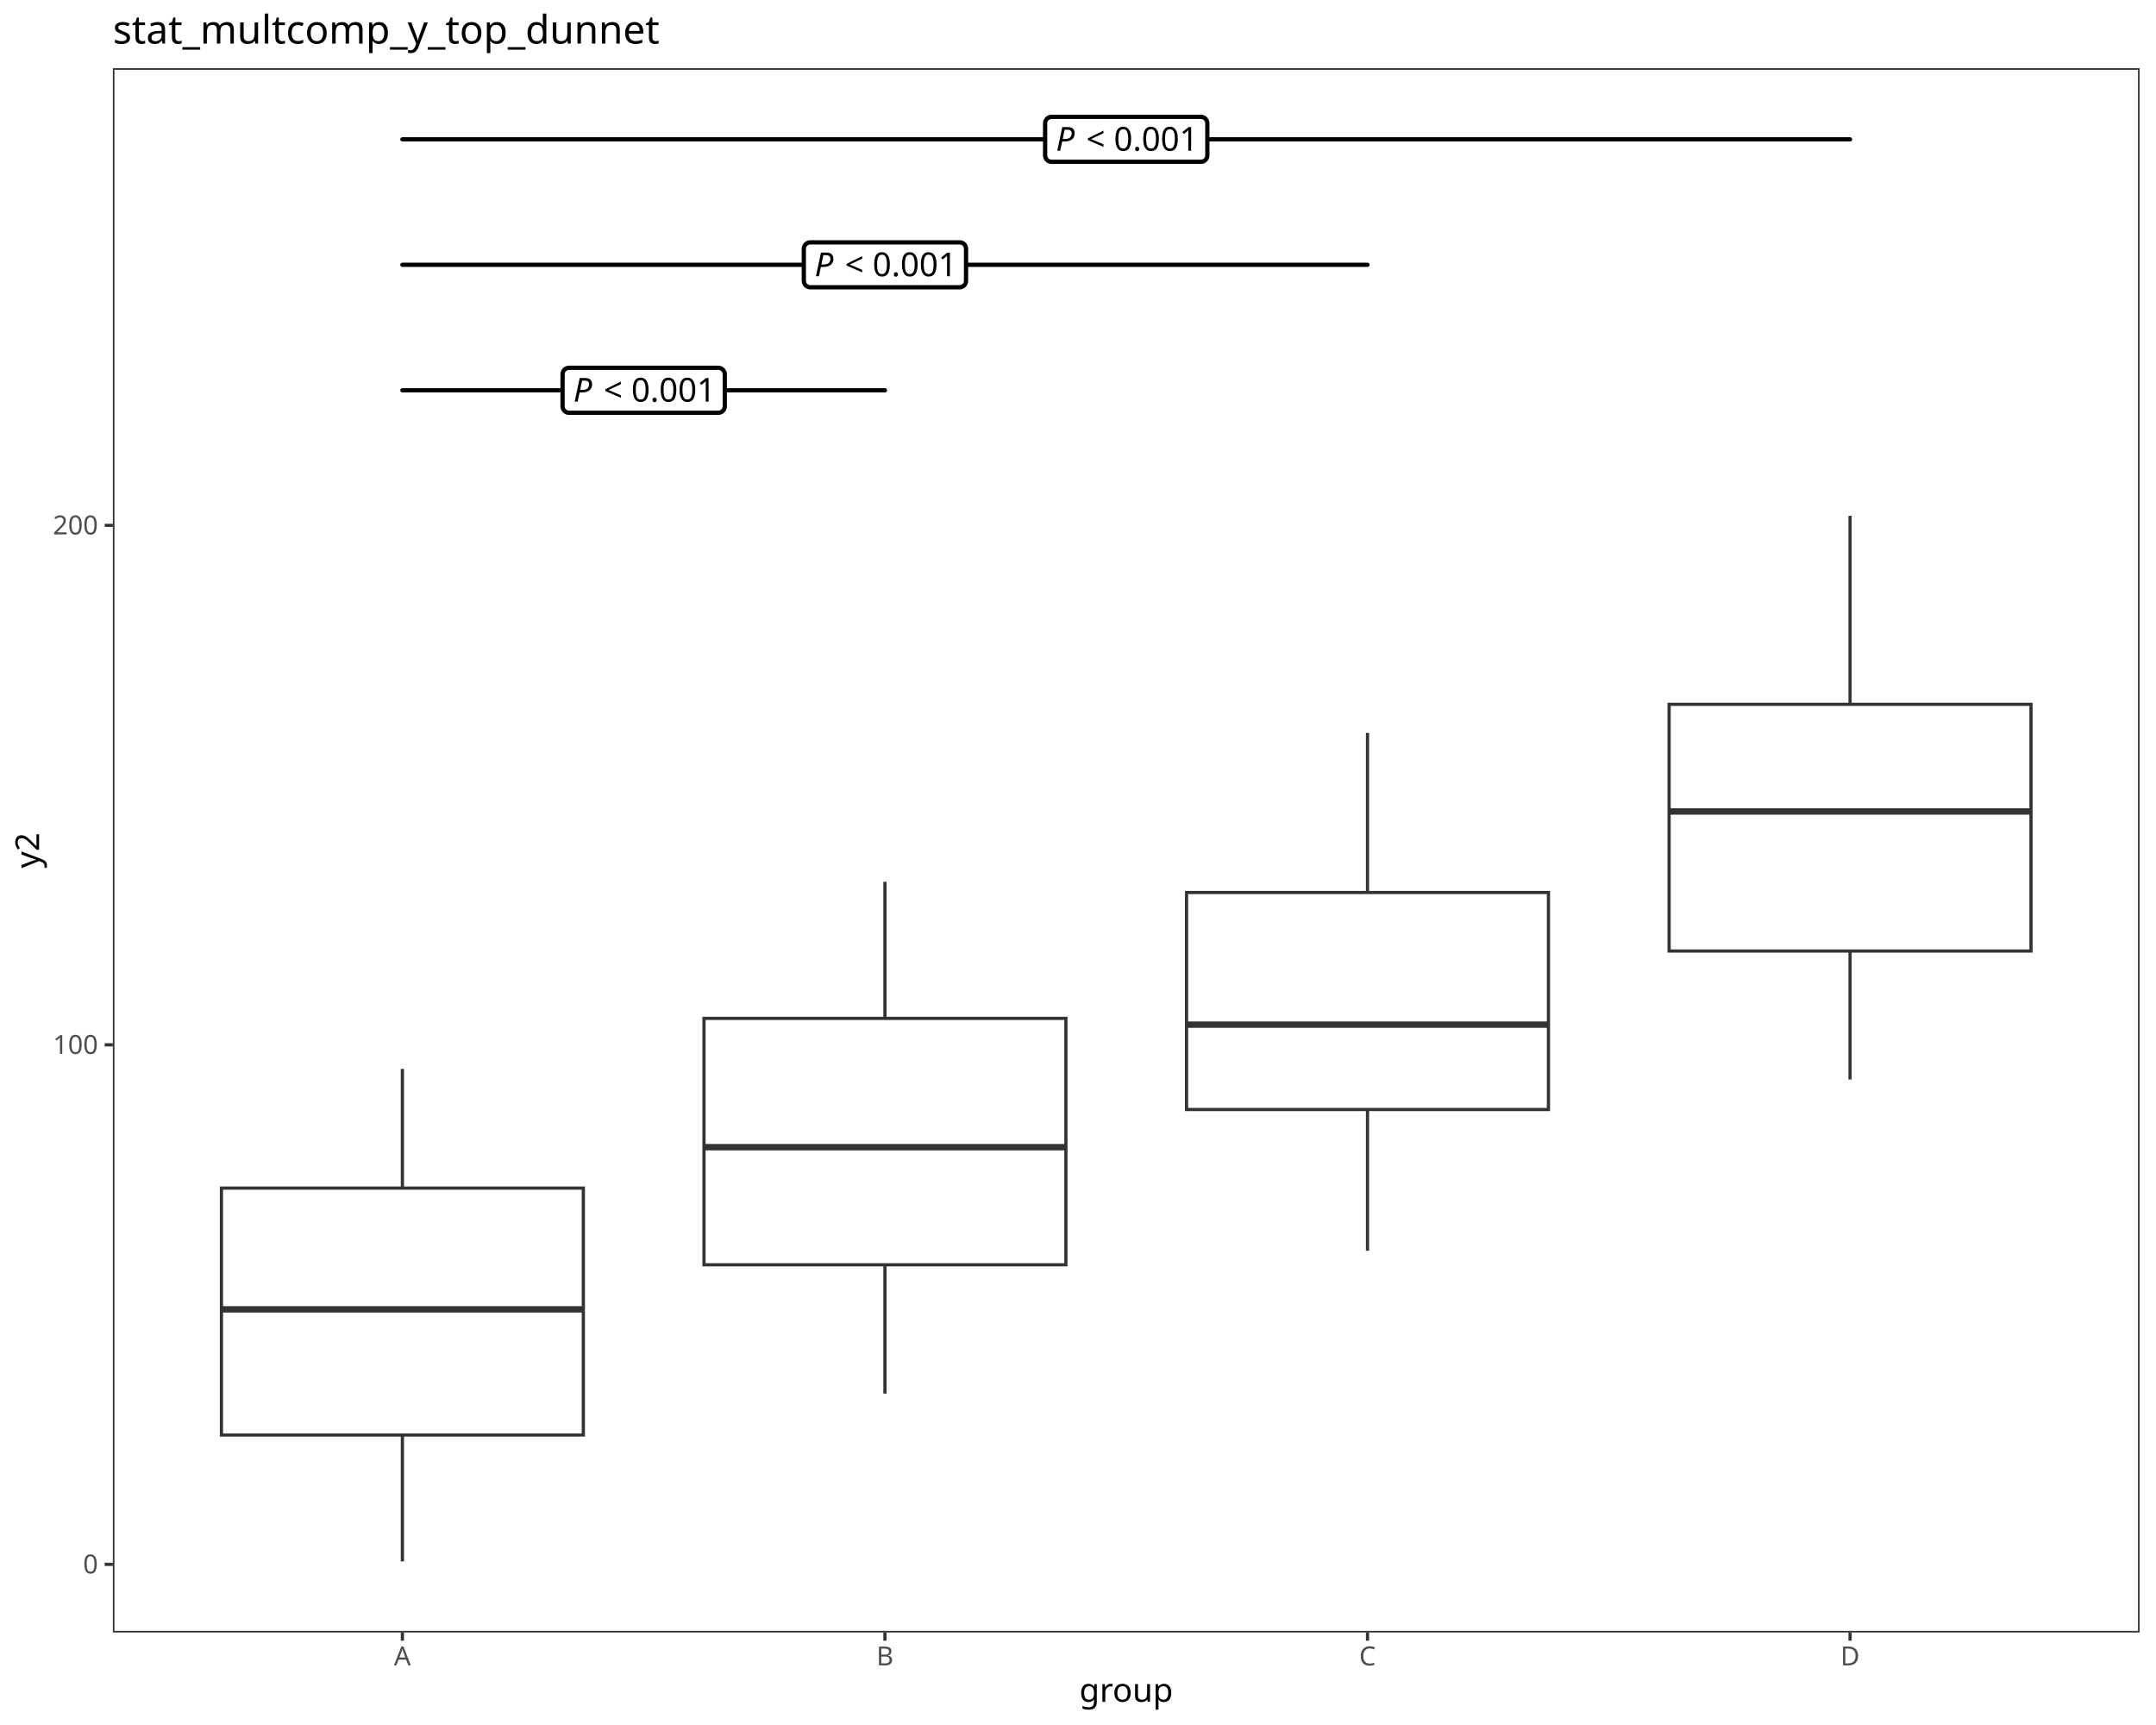
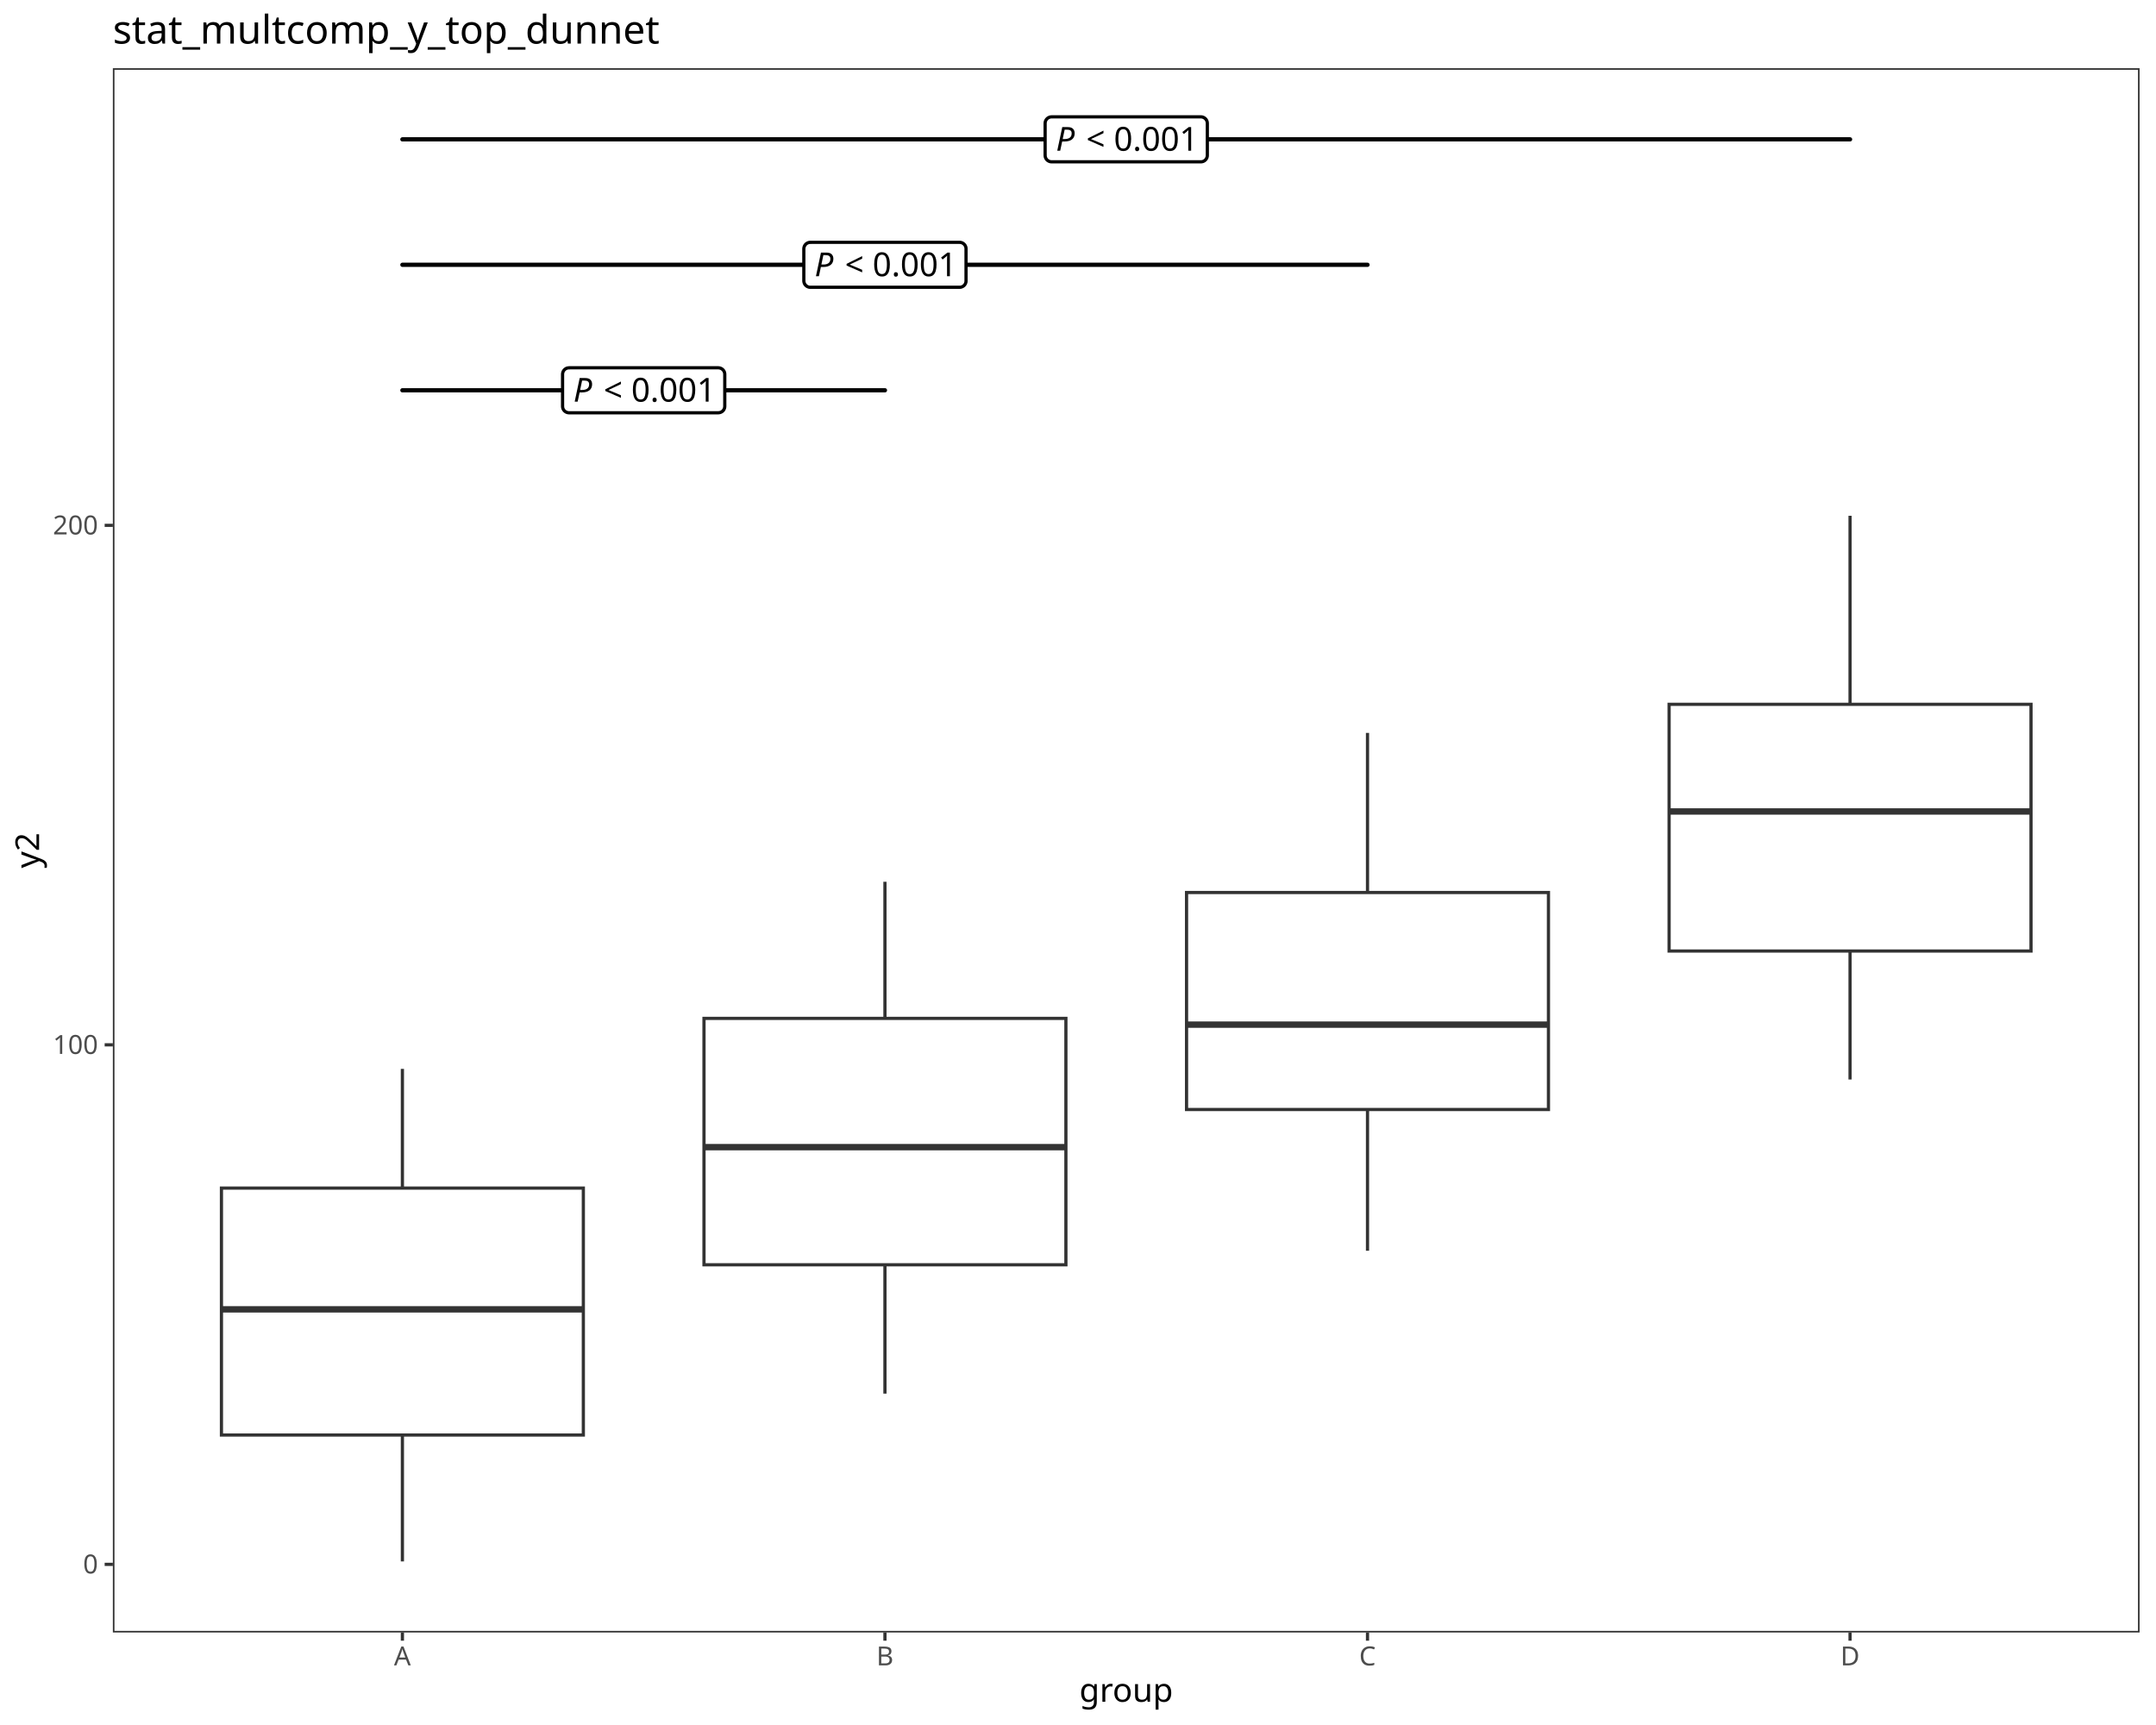
<svg xmlns="http://www.w3.org/2000/svg" class="svglite" data-engine-version="2.0" width="720.00pt" height="576.00pt" viewBox="0 0 720.00 576.00">
  <defs>
    <style type="text/css">
    .svglite line, .svglite polyline, .svglite polygon, .svglite path, .svglite rect, .svglite circle {
      fill: none;
      stroke: #000000;
      stroke-linecap: round;
      stroke-linejoin: round;
      stroke-miterlimit: 10.00;
    }
  </style>
  </defs>
  <rect width="100%" height="100%" style="stroke: none; fill: #FFFFFF;" />
  <defs>
    <clipPath id="cpMC4wMHw3MjAuMDB8MC4wMHw1NzYuMDA=">
      <rect x="0.00" y="0.00" width="720.00" height="576.00" />
    </clipPath>
  </defs>
  <g clip-path="url(#cpMC4wMHw3MjAuMDB8MC4wMHw1NzYuMDA=)">
    <rect x="0.00" y="0.00" width="720.00" height="576.00" style="stroke-width: 1.07; stroke: #FFFFFF; fill: #FFFFFF;" />
  </g>
  <defs>
    <clipPath id="cpMzcuNjl8NzE0LjUyfDIyLjc4fDU0NS4xMQ==">
      <rect x="37.69" y="22.78" width="676.83" height="522.33" />
    </clipPath>
  </defs>
  <g clip-path="url(#cpMzcuNjl8NzE0LjUyfDIyLjc4fDU0NS4xMQ==)">
    <rect x="37.69" y="22.78" width="676.83" height="522.33" style="stroke-width: 1.07; stroke: none; fill: #FFFFFF;" />
    <line x1="134.38" y1="396.72" x2="134.38" y2="356.91" style="stroke-width: 1.07; stroke: #333333; stroke-linecap: butt;" />
    <line x1="134.38" y1="479.17" x2="134.38" y2="521.37" style="stroke-width: 1.07; stroke: #333333; stroke-linecap: butt;" />
    <polygon points="73.95,396.72 73.95,479.17 194.81,479.17 194.81,396.72 73.95,396.72 " style="stroke-width: 1.07; stroke: #333333; stroke-linecap: butt; stroke-linejoin: miter; fill: #FFFFFF;" />
    <line x1="73.95" y1="437.21" x2="194.81" y2="437.21" style="stroke-width: 2.13; stroke: #333333; stroke-linecap: butt; stroke-linejoin: miter;" />
    <line x1="295.53" y1="340.05" x2="295.53" y2="294.44" style="stroke-width: 1.07; stroke: #333333; stroke-linecap: butt;" />
    <line x1="295.53" y1="422.33" x2="295.53" y2="465.36" style="stroke-width: 1.07; stroke: #333333; stroke-linecap: butt;" />
    <polygon points="235.10,340.05 235.10,422.33 355.96,422.33 355.96,340.05 235.10,340.05 " style="stroke-width: 1.07; stroke: #333333; stroke-linecap: butt; stroke-linejoin: miter; fill: #FFFFFF;" />
    <line x1="235.10" y1="383.05" x2="355.96" y2="383.05" style="stroke-width: 2.13; stroke: #333333; stroke-linecap: butt; stroke-linejoin: miter;" />
    <line x1="456.68" y1="298.02" x2="456.68" y2="244.73" style="stroke-width: 1.07; stroke: #333333; stroke-linecap: butt;" />
    <line x1="456.68" y1="370.48" x2="456.68" y2="417.63" style="stroke-width: 1.07; stroke: #333333; stroke-linecap: butt;" />
    <polygon points="396.25,298.02 396.25,370.48 517.11,370.48 517.11,298.02 396.25,298.02 " style="stroke-width: 1.07; stroke: #333333; stroke-linecap: butt; stroke-linejoin: miter; fill: #FFFFFF;" />
    <line x1="396.25" y1="342.14" x2="517.11" y2="342.14" style="stroke-width: 2.13; stroke: #333333; stroke-linecap: butt; stroke-linejoin: miter;" />
    <line x1="617.83" y1="235.18" x2="617.83" y2="172.22" style="stroke-width: 1.07; stroke: #333333; stroke-linecap: butt;" />
    <line x1="617.83" y1="317.56" x2="617.83" y2="360.47" style="stroke-width: 1.07; stroke: #333333; stroke-linecap: butt;" />
    <polygon points="557.40,235.18 557.40,317.56 678.26,317.56 678.26,235.18 557.40,235.18 " style="stroke-width: 1.07; stroke: #333333; stroke-linecap: butt; stroke-linejoin: miter; fill: #FFFFFF;" />
    <line x1="557.40" y1="270.96" x2="678.26" y2="270.96" style="stroke-width: 2.13; stroke: #333333; stroke-linecap: butt; stroke-linejoin: miter;" />
    <line x1="134.38" y1="130.32" x2="295.53" y2="130.32" style="stroke-width: 1.42;" />
-     <polygon points="190.03,137.83 239.88,137.83 239.79,137.83 240.14,137.81 240.48,137.74 240.80,137.62 241.11,137.45 241.37,137.23 241.61,136.97 241.79,136.67 241.93,136.35 242.01,136.02 242.04,135.67 242.04,135.67 242.04,124.97 242.04,124.97 242.01,124.63 241.93,124.29 241.79,123.97 241.61,123.68 241.37,123.42 241.11,123.20 240.80,123.02 240.48,122.90 240.14,122.83 239.88,122.81 190.03,122.81 190.29,122.83 189.94,122.82 189.60,122.86 189.26,122.95 188.95,123.10 188.66,123.30 188.41,123.54 188.20,123.82 188.04,124.13 187.93,124.46 187.88,124.80 187.87,124.97 187.87,135.67 187.88,135.50 187.88,135.84 187.93,136.19 188.04,136.52 188.20,136.82 188.41,137.10 188.66,137.34 188.95,137.54 189.26,137.69 189.60,137.79 189.94,137.83 " style="stroke-width: 1.42; fill: #FFFFFF;" />
+     <polygon points="190.03,137.83 239.88,137.83 239.79,137.83 240.14,137.81 240.48,137.74 240.80,137.62 241.11,137.45 241.37,137.23 241.61,136.97 241.79,136.67 241.93,136.35 242.01,136.02 242.04,135.67 242.04,135.67 242.04,124.97 242.04,124.97 242.01,124.63 241.93,124.29 241.79,123.97 241.61,123.68 241.37,123.42 241.11,123.20 240.80,123.02 240.48,122.90 240.14,122.83 239.88,122.81 190.03,122.81 190.29,122.83 189.94,122.82 189.60,122.86 189.26,122.95 188.95,123.10 188.66,123.30 188.41,123.54 188.20,123.82 188.04,124.13 187.93,124.46 187.88,124.80 187.87,124.97 187.87,135.67 187.88,135.50 187.88,135.84 187.93,136.19 188.04,136.52 188.20,136.82 188.41,137.10 188.66,137.34 188.95,137.54 189.26,137.69 189.60,137.79 189.94,137.83 " style="stroke-width: 1.07; fill: #FFFFFF;" />
    <text x="191.47" y="134.12" style="font-size: 11.04px; font-style: italic; font-family: sans;" textLength="7.37px" lengthAdjust="spacingAndGlyphs">P</text>
    <text x="198.83" y="134.12" style="font-size: 11.04px; font-family: sans;" textLength="2.76px" lengthAdjust="spacingAndGlyphs"> </text>
    <text x="201.60" y="134.12" style="font-size: 11.04px; font-family: sans;" textLength="6.45px" lengthAdjust="spacingAndGlyphs">&lt;</text>
    <text x="208.05" y="134.12" style="font-size: 11.04px; font-family: sans;" textLength="2.76px" lengthAdjust="spacingAndGlyphs"> </text>
    <text x="210.81" y="134.12" style="font-size: 11.04px; font-family: sans;" textLength="27.63px" lengthAdjust="spacingAndGlyphs">0.001</text>
    <line x1="134.38" y1="88.42" x2="456.68" y2="88.42" style="stroke-width: 1.42;" />
-     <polygon points="270.60,95.93 320.45,95.93 320.37,95.93 320.71,95.92 321.05,95.85 321.38,95.72 321.68,95.55 321.95,95.33 322.18,95.07 322.37,94.78 322.50,94.46 322.59,94.12 322.61,93.77 322.61,93.77 322.61,83.08 322.61,83.08 322.59,82.73 322.50,82.39 322.37,82.07 322.18,81.78 321.95,81.52 321.68,81.30 321.38,81.12 321.05,81.00 320.71,80.93 320.45,80.92 270.60,80.92 270.86,80.93 270.52,80.92 270.17,80.96 269.84,81.06 269.52,81.21 269.24,81.40 268.99,81.64 268.78,81.92 268.62,82.23 268.51,82.56 268.45,82.90 268.44,83.08 268.44,93.77 268.45,93.60 268.45,93.95 268.51,94.29 268.62,94.62 268.78,94.93 268.99,95.20 269.24,95.44 269.52,95.64 269.84,95.79 270.17,95.89 270.52,95.93 " style="stroke-width: 1.42; fill: #FFFFFF;" />
+     <polygon points="270.60,95.93 320.45,95.93 320.37,95.93 320.71,95.92 321.05,95.85 321.38,95.72 321.68,95.55 321.95,95.33 322.18,95.07 322.37,94.78 322.50,94.46 322.59,94.12 322.61,93.77 322.61,93.77 322.61,83.08 322.61,83.08 322.59,82.73 322.50,82.39 322.37,82.07 322.18,81.78 321.95,81.52 321.68,81.30 321.38,81.12 321.05,81.00 320.71,80.93 320.45,80.92 270.60,80.92 270.86,80.93 270.52,80.92 270.17,80.96 269.84,81.06 269.52,81.21 269.24,81.40 268.99,81.64 268.78,81.92 268.62,82.23 268.51,82.56 268.45,82.90 268.44,83.08 268.44,93.77 268.45,93.60 268.45,93.95 268.51,94.29 268.62,94.62 268.78,94.93 268.99,95.20 269.24,95.44 269.52,95.64 269.84,95.79 270.17,95.89 270.52,95.93 " style="stroke-width: 1.07; fill: #FFFFFF;" />
    <text x="272.04" y="92.23" style="font-size: 11.04px; font-style: italic; font-family: sans;" textLength="7.37px" lengthAdjust="spacingAndGlyphs">P</text>
    <text x="279.41" y="92.23" style="font-size: 11.04px; font-family: sans;" textLength="2.76px" lengthAdjust="spacingAndGlyphs"> </text>
    <text x="282.17" y="92.23" style="font-size: 11.04px; font-family: sans;" textLength="6.45px" lengthAdjust="spacingAndGlyphs">&lt;</text>
    <text x="288.62" y="92.23" style="font-size: 11.04px; font-family: sans;" textLength="2.76px" lengthAdjust="spacingAndGlyphs"> </text>
    <text x="291.39" y="92.23" style="font-size: 11.04px; font-family: sans;" textLength="27.63px" lengthAdjust="spacingAndGlyphs">0.001</text>
    <line x1="134.38" y1="46.53" x2="617.83" y2="46.53" style="stroke-width: 1.42;" />
-     <polygon points="351.18,54.03 401.03,54.03 400.94,54.03 401.29,54.02 401.63,53.95 401.96,53.83 402.26,53.65 402.53,53.43 402.76,53.17 402.94,52.88 403.08,52.56 403.16,52.22 403.19,51.87 403.19,51.87 403.19,41.18 403.19,41.18 403.16,40.83 403.08,40.49 402.94,40.17 402.76,39.88 402.53,39.62 402.26,39.40 401.96,39.23 401.63,39.10 401.29,39.03 401.03,39.02 351.18,39.02 351.44,39.03 351.09,39.02 350.75,39.06 350.41,39.16 350.10,39.31 349.81,39.50 349.56,39.75 349.35,40.02 349.19,40.33 349.08,40.66 349.03,41.00 349.02,41.18 349.02,51.87 349.03,51.70 349.03,52.05 349.08,52.39 349.19,52.72 349.35,53.03 349.56,53.31 349.81,53.55 350.10,53.74 350.41,53.89 350.75,53.99 351.09,54.03 " style="stroke-width: 1.42; fill: #FFFFFF;" />
+     <polygon points="351.18,54.03 401.03,54.03 400.94,54.03 401.29,54.02 401.63,53.95 401.96,53.83 402.26,53.65 402.53,53.43 402.76,53.17 402.94,52.88 403.08,52.56 403.16,52.22 403.19,51.87 403.19,51.87 403.19,41.18 403.19,41.18 403.16,40.83 403.08,40.49 402.94,40.17 402.76,39.88 402.53,39.62 402.26,39.40 401.96,39.23 401.63,39.10 401.29,39.03 401.03,39.02 351.18,39.02 351.44,39.03 351.09,39.02 350.75,39.06 350.41,39.16 350.10,39.31 349.81,39.50 349.56,39.75 349.35,40.02 349.19,40.33 349.08,40.66 349.03,41.00 349.02,41.18 349.02,51.87 349.03,51.70 349.03,52.05 349.08,52.39 349.19,52.72 349.35,53.03 349.56,53.31 349.81,53.55 350.10,53.74 350.41,53.89 350.75,53.99 351.09,54.03 " style="stroke-width: 1.07; fill: #FFFFFF;" />
    <text x="352.62" y="50.33" style="font-size: 11.04px; font-style: italic; font-family: sans;" textLength="7.37px" lengthAdjust="spacingAndGlyphs">P</text>
    <text x="359.99" y="50.33" style="font-size: 11.04px; font-family: sans;" textLength="2.76px" lengthAdjust="spacingAndGlyphs"> </text>
    <text x="362.75" y="50.33" style="font-size: 11.04px; font-family: sans;" textLength="6.45px" lengthAdjust="spacingAndGlyphs">&lt;</text>
    <text x="369.20" y="50.33" style="font-size: 11.04px; font-family: sans;" textLength="2.76px" lengthAdjust="spacingAndGlyphs"> </text>
    <text x="371.96" y="50.33" style="font-size: 11.04px; font-family: sans;" textLength="27.63px" lengthAdjust="spacingAndGlyphs">0.001</text>
    <rect x="37.69" y="22.78" width="676.83" height="522.33" style="stroke-width: 1.07; stroke: #333333;" />
  </g>
  <g clip-path="url(#cpMC4wMHw3MjAuMDB8MC4wMHw1NzYuMDA=)">
    <text x="32.76" y="525.39" text-anchor="end" style="font-size: 8.80px; fill: #4D4D4D; font-family: sans;" textLength="4.89px" lengthAdjust="spacingAndGlyphs">0</text>
    <text x="32.76" y="351.92" text-anchor="end" style="font-size: 8.80px; fill: #4D4D4D; font-family: sans;" textLength="14.68px" lengthAdjust="spacingAndGlyphs">100</text>
    <text x="32.76" y="178.45" text-anchor="end" style="font-size: 8.80px; fill: #4D4D4D; font-family: sans;" textLength="14.68px" lengthAdjust="spacingAndGlyphs">200</text>
    <polyline points="34.95,522.36 37.69,522.36 " style="stroke-width: 1.07; stroke: #333333; stroke-linecap: butt;" />
    <polyline points="34.95,348.89 37.69,348.89 " style="stroke-width: 1.07; stroke: #333333; stroke-linecap: butt;" />
    <polyline points="34.95,175.42 37.69,175.42 " style="stroke-width: 1.07; stroke: #333333; stroke-linecap: butt;" />
    <polyline points="134.38,547.85 134.38,545.11 " style="stroke-width: 1.07; stroke: #333333; stroke-linecap: butt;" />
    <polyline points="295.53,547.85 295.53,545.11 " style="stroke-width: 1.07; stroke: #333333; stroke-linecap: butt;" />
    <polyline points="456.68,547.85 456.68,545.11 " style="stroke-width: 1.07; stroke: #333333; stroke-linecap: butt;" />
    <polyline points="617.83,547.85 617.83,545.11 " style="stroke-width: 1.07; stroke: #333333; stroke-linecap: butt;" />
    <text x="134.38" y="556.10" text-anchor="middle" style="font-size: 8.80px; fill: #4D4D4D; font-family: sans;" textLength="5.87px" lengthAdjust="spacingAndGlyphs">A</text>
    <text x="295.53" y="556.10" text-anchor="middle" style="font-size: 8.80px; fill: #4D4D4D; font-family: sans;" textLength="5.87px" lengthAdjust="spacingAndGlyphs">B</text>
    <text x="456.68" y="556.10" text-anchor="middle" style="font-size: 8.80px; fill: #4D4D4D; font-family: sans;" textLength="6.36px" lengthAdjust="spacingAndGlyphs">C</text>
    <text x="617.83" y="556.10" text-anchor="middle" style="font-size: 8.80px; fill: #4D4D4D; font-family: sans;" textLength="6.36px" lengthAdjust="spacingAndGlyphs">D</text>
    <text x="376.10" y="568.24" text-anchor="middle" style="font-size: 11.00px; font-family: sans;" textLength="28.14px" lengthAdjust="spacingAndGlyphs">group</text>
    <text transform="translate(13.05,283.95) rotate(-90)" text-anchor="middle" style="font-size: 11.00px; font-family: sans;" textLength="11.62px" lengthAdjust="spacingAndGlyphs">y2</text>
    <text x="37.69" y="14.56" style="font-size: 13.20px; font-family: sans;" textLength="173.21px" lengthAdjust="spacingAndGlyphs">stat_multcomp_y_top_dunnet</text>
  </g>
</svg>
